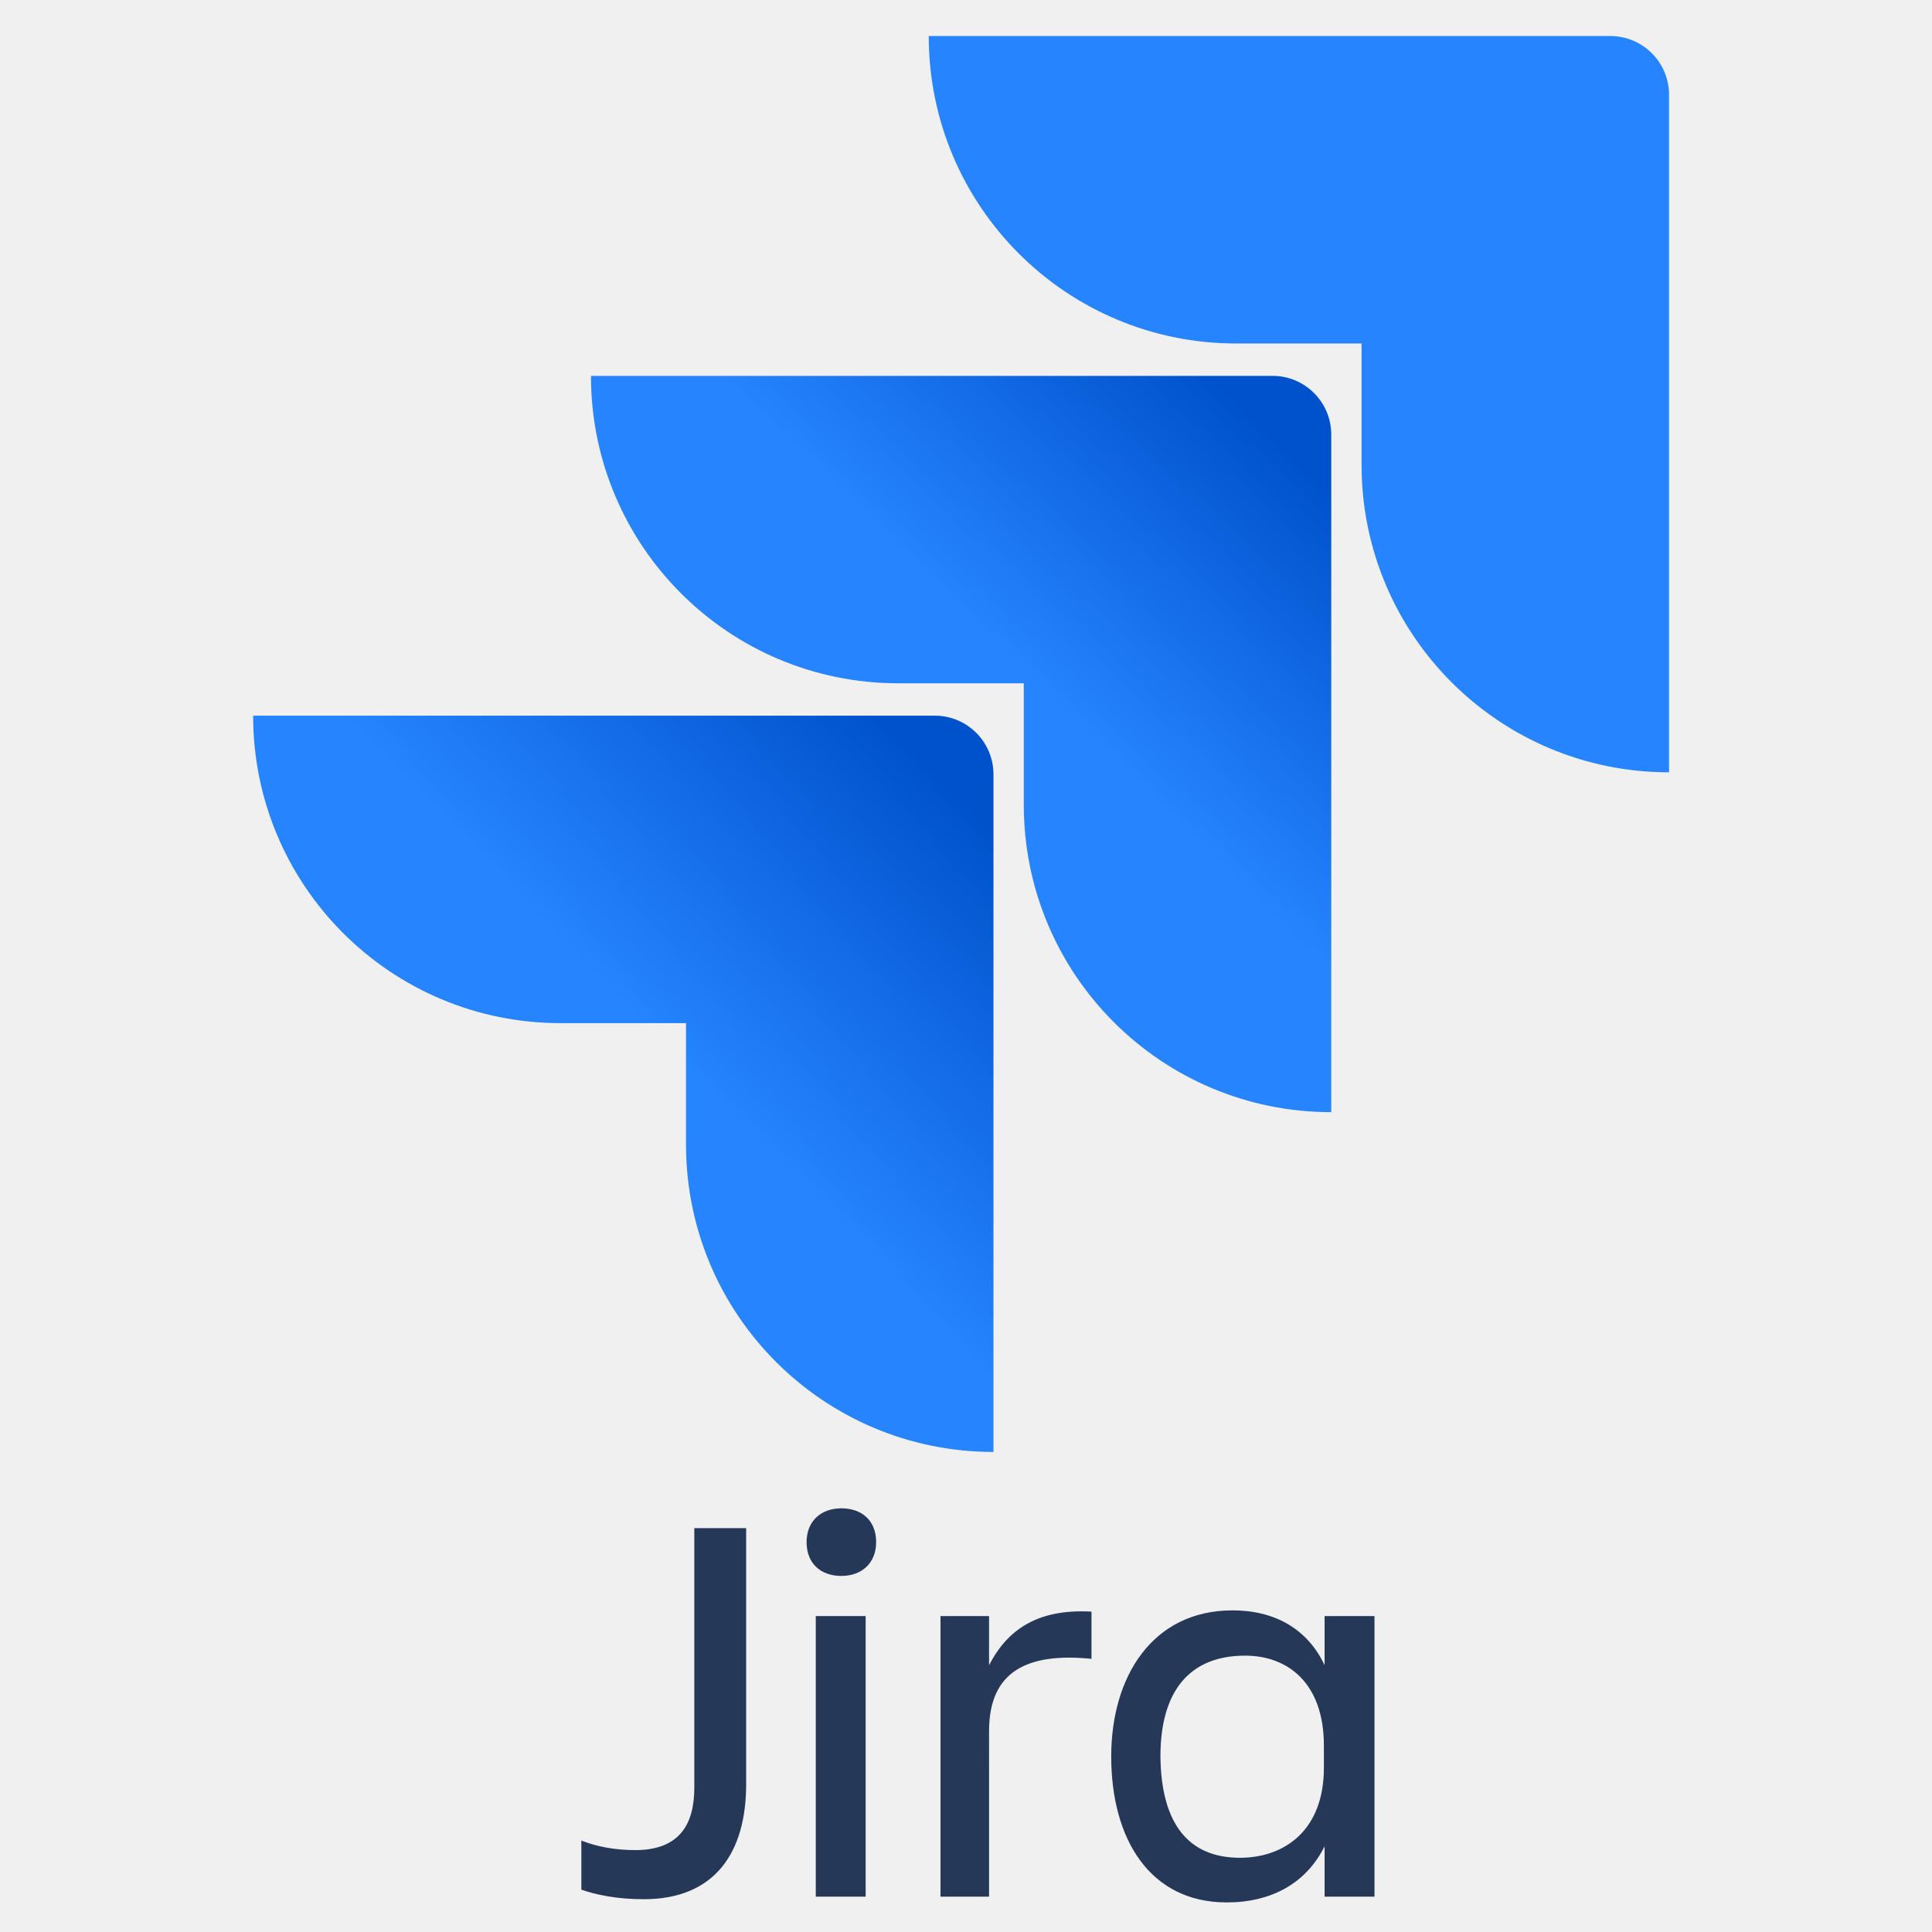
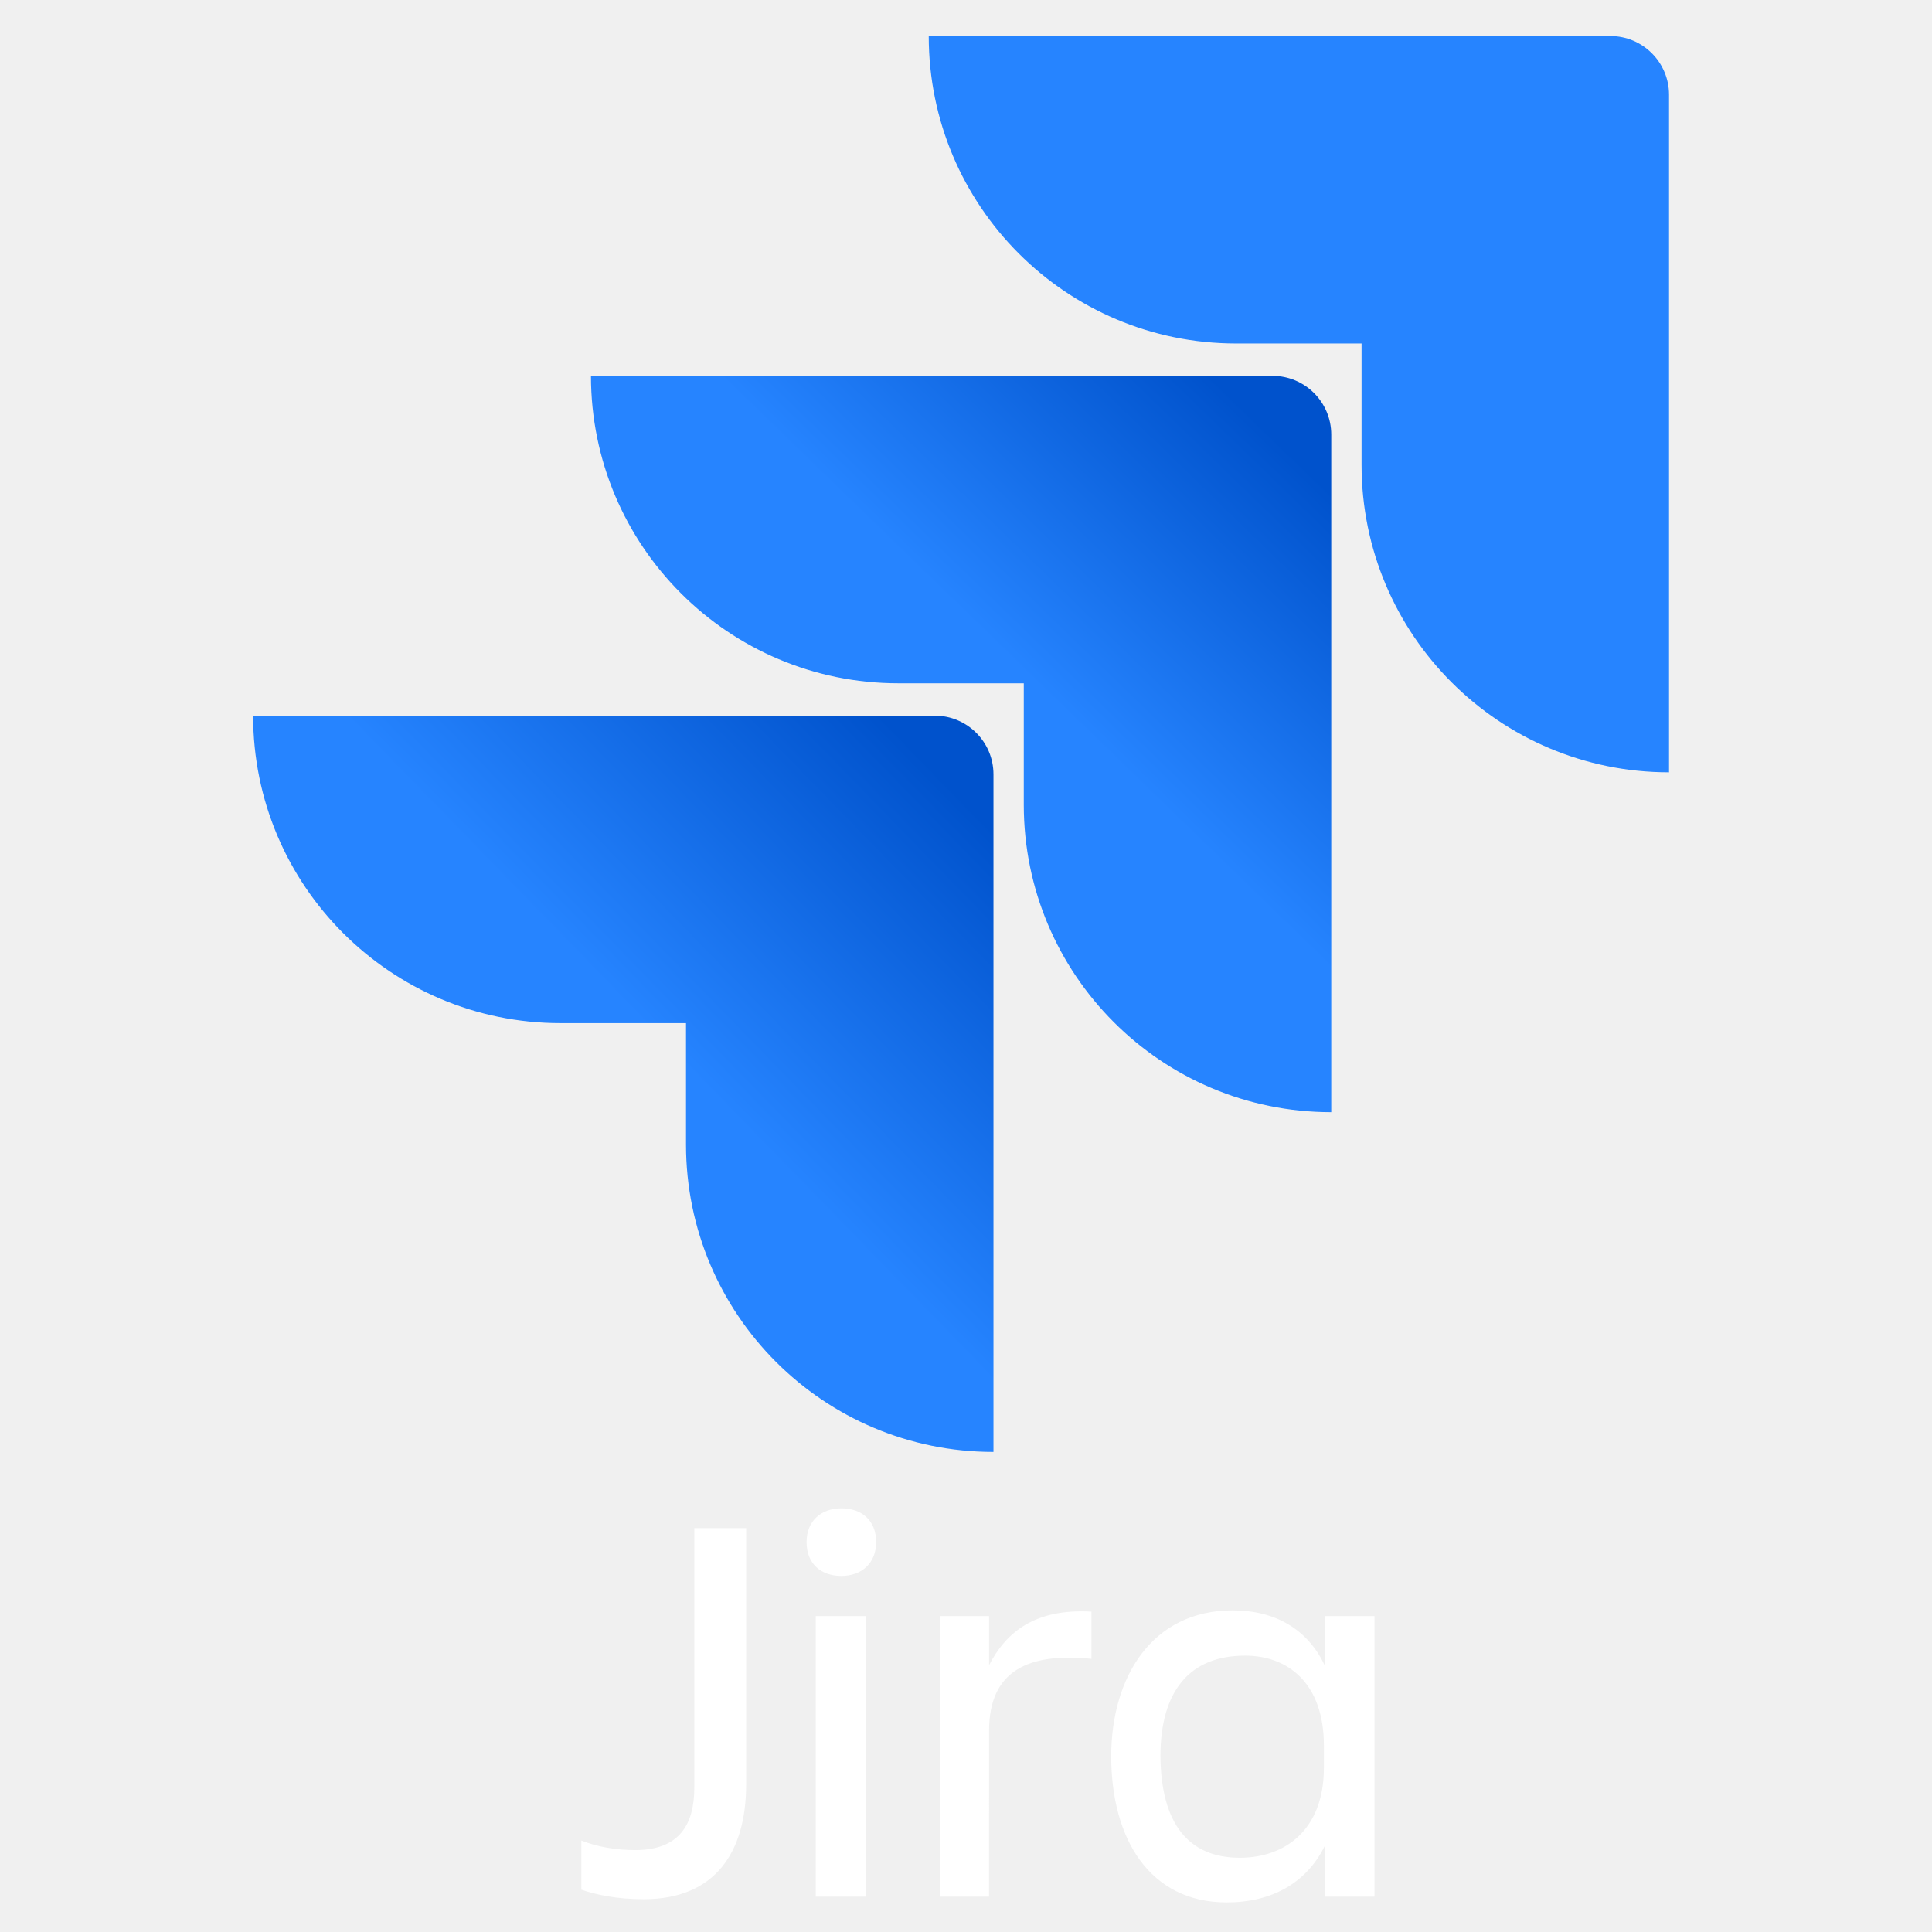
<svg xmlns="http://www.w3.org/2000/svg" viewBox="0 0 128 128">
  <defs>
    <linearGradient id="jira-original-wordmark-a" gradientUnits="userSpaceOnUse" x1="22.034" y1="9.773" x2="17.118" y2="14.842" gradientTransform="translate(1.136 -13.247) scale(3.90869)">
      <stop offset=".176" stop-color="#0052cc" />
      <stop offset="1" stop-color="#2684ff" />
    </linearGradient>
    <linearGradient id="jira-original-wordmark-b" gradientUnits="userSpaceOnUse" x1="16.641" y1="15.564" x2="10.957" y2="21.094" gradientTransform="translate(1.136 -13.247) scale(3.90869)">
      <stop offset=".176" stop-color="#0052cc" />
      <stop offset="1" stop-color="#2684ff" />
    </linearGradient>
  </defs>
  <path d="M106.691 2.387h-45.16c0 11.258 9.114 20.37 20.367 20.37h8.309v8.04c0 11.258 9.113 20.371 20.371 20.371V6.273a3.89 3.89 0 00-3.887-3.886zm0 0" fill="#2684ff" />
  <path d="M84.313 24.902h-45.16c0 11.258 9.109 20.368 20.367 20.368h8.308v8.042c0 11.258 9.113 20.372 20.371 20.372V28.789a3.89 3.89 0 00-3.886-3.887zm0 0" fill="url(#jira-original-wordmark-a)" />
  <path d="M61.934 47.414H16.77c0 11.258 9.113 20.371 20.37 20.371h8.31v8.043c0 11.254 9.112 20.367 20.37 20.367V51.301a3.89 3.89 0 00-3.886-3.887zm0 0" fill="url(#jira-original-wordmark-b)" />
-   <path d="M46 101.242h3.434v16.98c0 4.481-2.043 7.606-6.786 7.606-1.78 0-3.175-.297-4.132-.633v-3.254c1.047.422 2.308.633 3.57.633 2.914 0 3.914-1.687 3.914-4.14zm0 0M55.742 99.93c1.348 0 2.305.804 2.305 2.238 0 1.394-.957 2.242-2.305 2.242-1.347 0-2.304-.805-2.304-2.242 0-1.39.957-2.238 2.304-2.238zm-1.695 7.14h3.305v18.59h-3.305zm0 0M65.527 125.66H62.31v-18.59h3.218v3.254c1.133-2.199 3.047-3.761 6.785-3.55v3.128c-4.218-.422-6.785.801-6.785 4.774zm0 0M87.758 122.32c-1.219 2.453-3.524 3.72-6.485 3.72-5.085 0-7.652-4.185-7.652-9.677 0-5.238 2.695-9.672 8.047-9.672 2.781 0 4.957 1.223 6.09 3.633v-3.254h3.305v18.59h-3.305zm-5.613.762c2.957 0 5.566-1.816 5.566-5.957v-1.477c0-4.14-2.39-5.957-5.219-5.957-3.695 0-5.61 2.364-5.61 6.672.044 4.48 1.872 6.719 5.263 6.719zm0 0" fill="#253858" />
+   <path d="M46 101.242h3.434v16.98c0 4.481-2.043 7.606-6.786 7.606-1.78 0-3.175-.297-4.132-.633v-3.254c1.047.422 2.308.633 3.57.633 2.914 0 3.914-1.687 3.914-4.14zm0 0M55.742 99.93c1.348 0 2.305.804 2.305 2.238 0 1.394-.957 2.242-2.305 2.242-1.347 0-2.304-.805-2.304-2.242 0-1.39.957-2.238 2.304-2.238zm-1.695 7.14h3.305v18.59h-3.305zm0 0M65.527 125.66H62.31v-18.59h3.218v3.254c1.133-2.199 3.047-3.761 6.785-3.55v3.128c-4.218-.422-6.785.801-6.785 4.774zm0 0M87.758 122.32c-1.219 2.453-3.524 3.72-6.485 3.72-5.085 0-7.652-4.185-7.652-9.677 0-5.238 2.695-9.672 8.047-9.672 2.781 0 4.957 1.223 6.09 3.633v-3.254h3.305v18.59h-3.305zm-5.613.762c2.957 0 5.566-1.816 5.566-5.957v-1.477c0-4.14-2.39-5.957-5.219-5.957-3.695 0-5.61 2.364-5.61 6.672.044 4.48 1.872 6.719 5.263 6.719zm0 0" fill="#fff" />
</svg>
